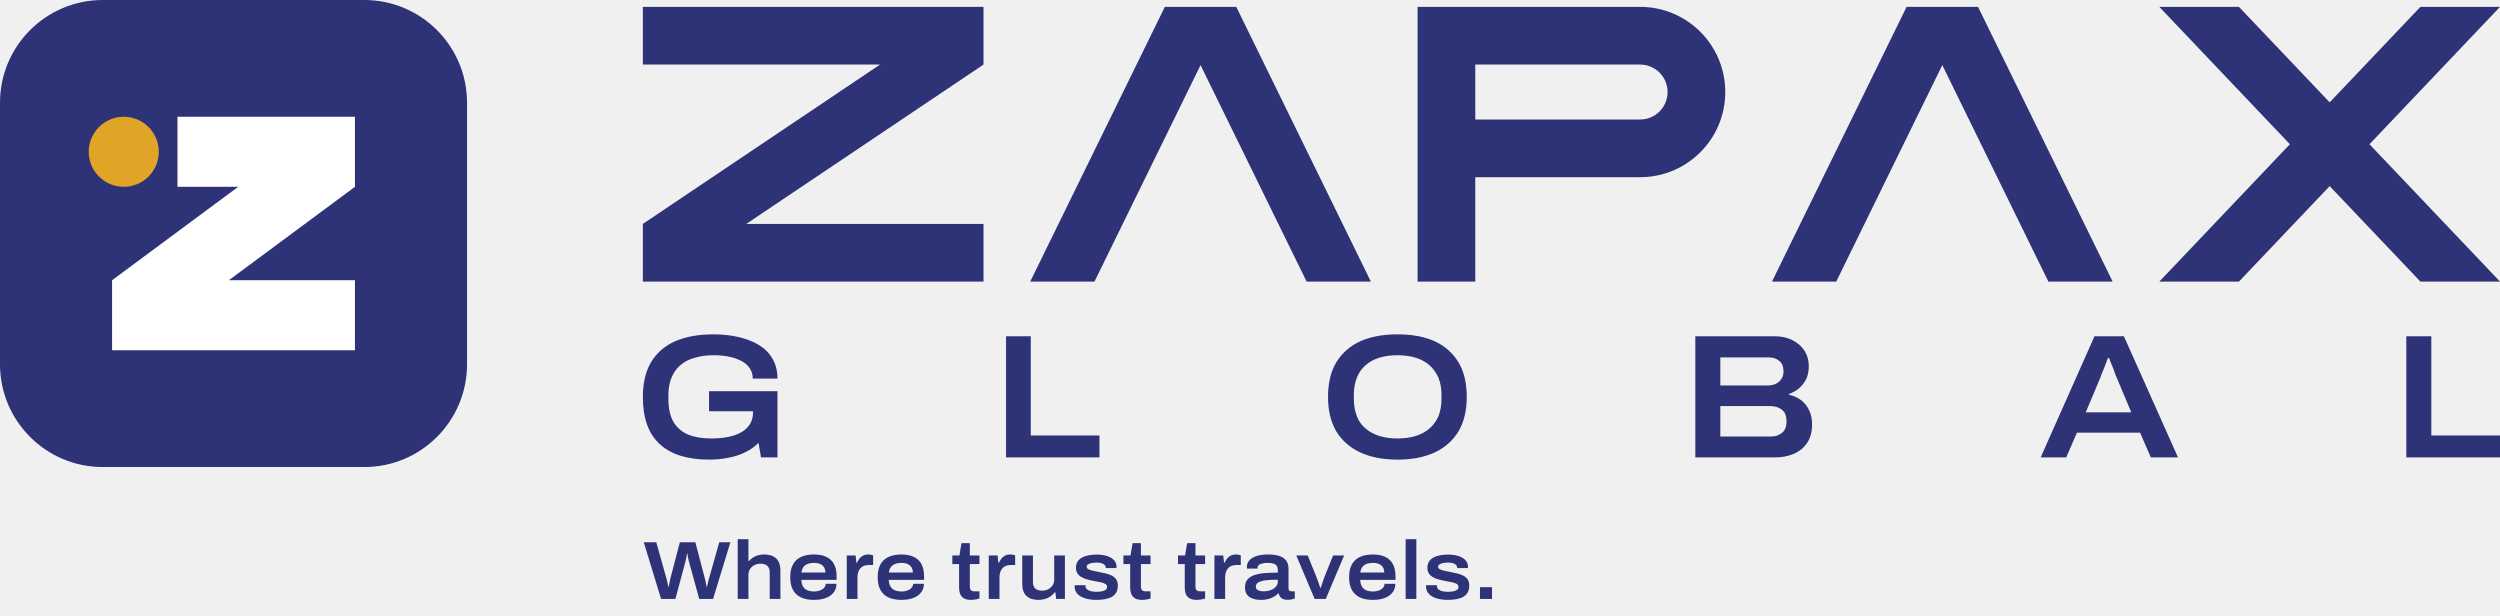
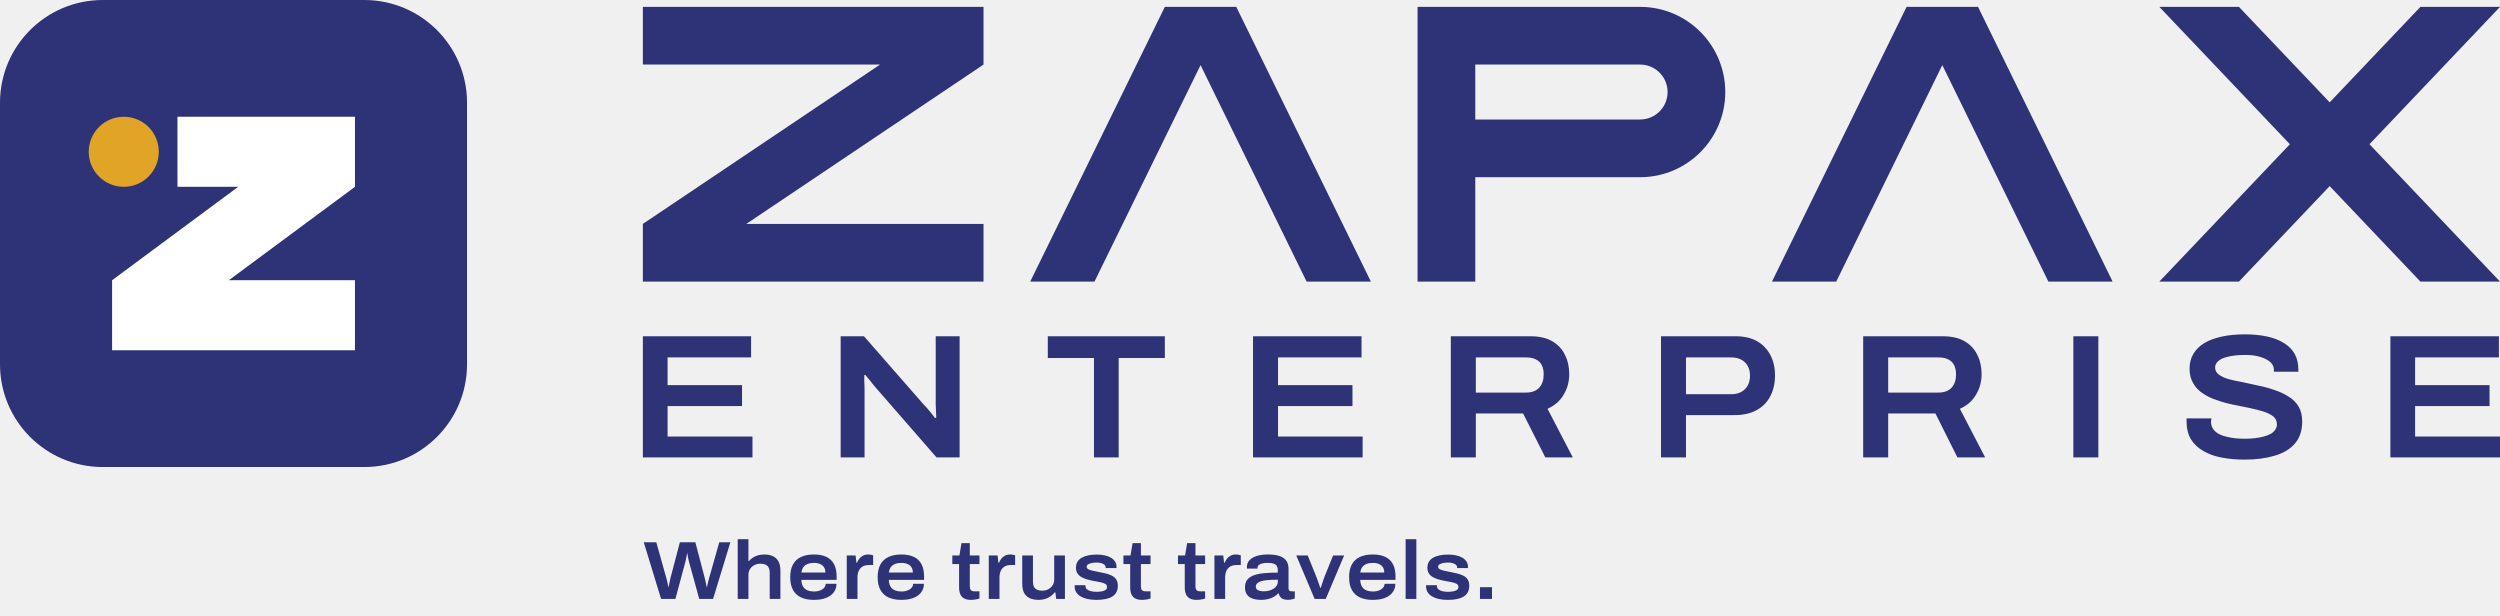
- <svg xmlns="http://www.w3.org/2000/svg" viewBox="0 0 910 224" width="910" height="224" role="img" aria-label="ZAPAX GLOBAL: Where trust travels.">
+ <svg xmlns="http://www.w3.org/2000/svg" viewBox="0 0 910 224" width="910" height="224" role="img" aria-label="ZAPAX ENTERPRISE: Where trust travels.">
  <g transform="translate(0 0) scale(1.7)">
    <path d="M22 0H78A22 22 0 0 1 100 22V78A22 22 0 0 1 78 100H22A22 22 0 0 1 0 78V22A22 22 0 0 1 22 0Z" fill="#2E3277" />
    <path d="M38 25 L76 25 L76 40 L49 60 L76 60 L76 75 L24 75 L24 60 L51 40 L38 40Z" fill="#FFFFFF" />
    <path d="M19 32.5a7.5 7.5 0 1 0 15 0a7.5 7.5 0 1 0-15 0Z" fill="#E0A526" />
  </g>
  <g transform="translate(234 2.5) scale(1)" fill="#2E3277">
    <path transform="translate(0 0)" d="M0 0 L124 0 L124 21 L37.66 79 L124 79 L124 100 L0 100 L0 79 L86.34 21 L0 21Z" />
    <path transform="translate(141 0)" d="M0 100 L49 0 L75 0 L124 100 L100.61 100 L62 21.2 L23.39 100Z" />
    <path transform="translate(282 0)" d="M0 100V0H81A31 31 0 0 1 81 62H21V100ZM21 21V41H81A10 10 0 0 0 81 21Z" fill-rule="evenodd" />
    <path transform="translate(411 0)" d="M0 100 L49 0 L75 0 L124 100 L100.61 100 L62 21.2 L23.39 100Z" />
    <path transform="translate(552 0)" d="M0 0 L28.97 0 L124 100 L95.03 100ZM95.03 0 L124 0 L28.97 100 L0 100Z" />
-     <path transform="translate(0 120)" d="M24.1 44.8L24.1 44.8Q12.3 44.8 6.2 39.2Q0 33.6 0 22.0L0 22.0Q0 14.4 3.0 9.3Q6.1 4.2 11.8 1.7Q17.6-0.8 25.6-0.8L25.6-0.8Q30.6-0.8 34.9 0.2Q39.1 1.2 42.3 3.1Q45.5 5.1 47.2 8.1Q49.0 11.2 49.0 15.3L49.0 15.3L40.0 15.3Q40.0 13.0 38.8 11.4Q37.7 9.8 35.7 8.8Q33.7 7.8 31.2 7.3Q28.7 6.8 25.9 6.8L25.9 6.8Q22.1 6.8 19.0 7.7Q15.9 8.5 13.8 10.3Q11.6 12.1 10.5 14.8Q9.3 17.6 9.3 21.2L9.3 21.2L9.3 22.7Q9.3 27.8 11.1 31.0Q13.0 34.2 16.5 35.7Q19.9 37.1 24.9 37.1L24.9 37.1Q29.8 37.1 33.2 36.0Q36.6 34.9 38.3 32.8Q40.1 30.7 40.1 27.6L40.1 27.6L40.1 27.2L24.1 27.2L24.1 19.9L49.0 19.9L49.0 44L43.0 44L42.1 38.7Q40.0 40.8 37.3 42.1Q34.5 43.5 31.2 44.1Q28.0 44.8 24.1 44.8ZM166.2 44L132.2 44L132.2-0.1L141.2-0.1L141.2 36.0L166.2 36.0L166.2 44ZM274.7 44.8L274.7 44.8Q266.8 44.8 261.2 42.2Q255.5 39.6 252.4 34.5Q249.4 29.4 249.4 22.0L249.4 22.0Q249.4 14.4 252.4 9.4Q255.5 4.3 261.2 1.7Q266.8-0.8 274.7-0.8L274.7-0.8Q282.6-0.8 288.2 1.7Q293.8 4.3 296.9 9.4Q299.9 14.4 299.9 22.0L299.9 22.0Q299.9 29.4 296.9 34.5Q293.8 39.6 288.2 42.2Q282.6 44.8 274.7 44.8ZM274.7 37.1L274.7 37.1Q278.3 37.1 281.3 36.2Q284.2 35.3 286.3 33.5Q288.4 31.7 289.6 29.0Q290.7 26.2 290.7 22.7L290.7 22.7L290.7 21.2Q290.7 17.7 289.6 15.0Q288.4 12.3 286.3 10.4Q284.2 8.6 281.3 7.7Q278.3 6.8 274.7 6.8L274.7 6.8Q271.0 6.8 268.1 7.7Q265.2 8.6 263.1 10.4Q260.9 12.3 259.9 15.0Q258.8 17.7 258.8 21.2L258.8 21.2L258.8 22.7Q258.8 26.2 259.9 29.0Q260.9 31.7 263.1 33.5Q265.2 35.3 268.1 36.2Q271.0 37.1 274.7 37.1ZM412.1 44L383.1 44L383.1-0.1L412.1-0.1Q415.6-0.1 418.4 1.3Q421.2 2.7 422.8 5.1Q424.4 7.6 424.4 10.8L424.4 10.8Q424.4 13.3 423.5 15.4Q422.5 17.4 420.9 18.8Q419.2 20.2 417.2 20.9L417.2 20.9L417.2 21.2Q419.6 21.7 421.5 23.1Q423.5 24.6 424.5 26.8Q425.6 29.0 425.6 31.9L425.6 31.9Q425.6 36.0 423.8 38.7Q422.0 41.4 418.9 42.7Q415.9 44 412.1 44L412.1 44ZM392.2 25.3L392.2 36.4L410.6 36.4Q413.1 36.4 414.7 35.0Q416.3 33.7 416.3 30.9L416.3 30.9Q416.3 29.2 415.7 27.9Q415.0 26.7 413.6 26.0Q412.2 25.3 410.1 25.3L410.1 25.3L392.2 25.3ZM392.2 7.6L392.2 17.8L409.5 17.8Q411.3 17.8 412.6 17.1Q413.8 16.5 414.5 15.3Q415.2 14.2 415.2 12.8L415.2 12.8Q415.2 10.1 413.7 8.9Q412.2 7.6 409.9 7.6L409.9 7.6L392.2 7.6ZM518.1 44L508.8 44L528.4-0.1L539.1-0.1L558.8 44L548.9 44L545.0 35.0L522.0 35.0L518.1 44ZM530.0 16.2L525.2 27.6L541.8 27.6L537.0 16.2Q536.7 15.5 536.2 14.3Q535.7 13.1 535.3 11.8Q534.8 10.5 534.3 9.4Q533.9 8.3 533.7 7.8L533.7 7.8L533.3 7.8Q532.8 9.0 532.2 10.7Q531.5 12.4 530.9 13.9Q530.4 15.4 530.0 16.2L530.0 16.2ZM676 44L641.9 44L641.9-0.1L651.0-0.1L651.0 36.0L676 36.0L676 44Z" />
+     <path transform="translate(0 120)" d="M39.9 44L0 44L0-0.1L39.4-0.1L39.4 7.6L9.0 7.6L9.0 17.7L36.1 17.7L36.1 25.3L9.0 25.3L9.0 36.4L39.9 36.4L39.9 44ZM80.7 44L72.0 44L72.0-0.1L80.5-0.1L102.0 24.5Q102.6 25.1 103.4 26.0Q104.2 26.9 105.0 27.9Q105.8 28.9 106.3 29.6L106.3 29.6L106.8 29.6Q106.7 28.4 106.7 27.0Q106.6 25.6 106.6 24.5L106.6 24.5L106.6-0.1L115.3-0.1L115.3 44L106.9 44L85.3 19.2Q84.2 18.0 83.0 16.4Q81.7 14.8 81.0 14.0L81.0 14.0L80.6 14.0Q80.6 14.8 80.6 16.3Q80.7 17.8 80.7 19.6L80.7 19.6L80.7 44ZM173.2 44L164.2 44L164.2 7.8L147.4 7.8L147.4-0.1L190.0-0.1L190.0 7.8L173.2 7.8L173.2 44ZM262.0 44L222.1 44L222.1-0.1L261.6-0.1L261.6 7.6L231.2 7.6L231.2 17.7L258.3 17.7L258.3 25.3L231.2 25.3L231.2 36.4L262.0 36.4L262.0 44ZM303.2 44L294.1 44L294.1-0.1L323.1-0.1Q327.9-0.1 331.0 1.7Q334.1 3.5 335.6 6.6Q337.2 9.7 337.2 13.7L337.2 13.7Q337.2 17.8 335.2 21.1Q333.3 24.5 329.3 26.3L329.3 26.3L338.5 44L328.5 44L320.4 28.0L303.2 28.0L303.2 44ZM303.2 7.6L303.2 20.4L321.5 20.4Q324.6 20.4 326.3 18.6Q327.9 16.8 327.9 13.8L327.9 13.8Q327.9 11.8 327.2 10.4Q326.5 9.0 325.0 8.3Q323.6 7.6 321.5 7.6L321.5 7.6L303.2 7.6ZM379.7 44L370.6 44L370.6-0.1L397.8-0.1Q402.4-0.1 405.6 1.7Q408.7 3.5 410.4 6.7Q412.1 9.9 412.1 14.2L412.1 14.2Q412.1 18.5 410.4 21.7Q408.7 25.0 405.4 26.8Q402.1 28.6 397.4 28.6L397.4 28.6L379.7 28.6L379.7 44ZM379.7 7.6L379.7 21.0L396.0 21.0Q399.3 21.0 401.1 19.2Q403.0 17.4 403.0 14.2L403.0 14.2Q403.0 12.1 402.1 10.6Q401.3 9.2 399.8 8.4Q398.3 7.6 396.0 7.6L396.0 7.6L379.7 7.6ZM453.3 44L444.2 44L444.2-0.1L473.2-0.1Q478.0-0.1 481.1 1.7Q484.2 3.5 485.7 6.6Q487.3 9.7 487.3 13.7L487.3 13.7Q487.3 17.8 485.3 21.1Q483.4 24.5 479.4 26.3L479.4 26.3L488.6 44L478.5 44L470.5 28.0L453.3 28.0L453.3 44ZM453.3 7.6L453.3 20.4L471.6 20.4Q474.7 20.4 476.4 18.6Q478.0 16.8 478.0 13.8L478.0 13.8Q478.0 11.8 477.3 10.4Q476.6 9.0 475.1 8.3Q473.7 7.6 471.6 7.6L471.6 7.6L453.3 7.6ZM529.8 44L520.7 44L520.7-0.1L529.8-0.1L529.8 44ZM583.0 44.8L583.0 44.8Q578.7 44.8 574.9 44.1Q571.0 43.4 568.1 41.7Q565.2 40.1 563.5 37.4Q561.9 34.7 561.9 30.8L561.9 30.8Q561.9 30.5 561.9 30.2Q561.9 30.0 561.9 29.8L561.9 29.8L571.0 29.8Q570.9 30.0 570.9 30.3Q570.8 30.7 570.8 31.0L570.8 31.0Q570.8 33.1 572.3 34.5Q573.8 35.9 576.6 36.5Q579.3 37.2 583.0 37.2L583.0 37.2Q585.0 37.2 586.8 37.0Q588.5 36.8 590.0 36.4Q591.5 36.0 592.6 35.4Q593.6 34.8 594.2 33.9Q594.8 33.0 594.8 32.0L594.8 32.0Q594.8 30.2 593.5 29.1Q592.1 28.0 589.9 27.3Q587.6 26.6 584.8 26.0Q581.9 25.4 578.9 24.8Q575.9 24.2 573.1 23.2Q570.2 22.3 568.0 20.8Q565.7 19.4 564.4 17.1Q563.0 14.9 563.0 11.7L563.0 11.7Q563.0 8.6 564.4 6.3Q565.8 3.9 568.5 2.3Q571.1 0.8 574.8-0.0Q578.5-0.8 583.2-0.8L583.2-0.8Q587.6-0.8 591.3 0Q594.9 0.8 597.4 2.4Q600.0 4.0 601.3 6.4Q602.6 8.8 602.6 11.9L602.6 11.9L602.6 12.8L593.7 12.8L593.7 12.1Q593.7 10.5 592.4 9.3Q591.0 8.1 588.7 7.4Q586.4 6.7 583.4 6.7L583.4 6.7Q579.6 6.7 577.2 7.3Q574.7 7.8 573.5 8.9Q572.3 9.9 572.3 11.3L572.3 11.3Q572.3 12.8 573.6 13.8Q574.9 14.8 577.2 15.5Q579.4 16.1 582.3 16.6Q585.1 17.2 588.2 17.9Q591.2 18.5 594.0 19.5Q596.8 20.4 599.1 21.9Q601.4 23.3 602.7 25.5Q604.0 27.7 604.0 30.9L604.0 30.9Q604.0 35.9 601.3 39.0Q598.7 42.0 593.9 43.4Q589.2 44.8 583.0 44.8ZM676.0 44L636.1 44L636.1-0.1L675.6-0.1L675.6 7.6L645.1 7.6L645.1 17.7L672.2 17.7L672.2 25.3L645.1 25.3L645.1 36.4L676.0 36.4L676.0 44Z" />
  </g>
  <g transform="translate(234 194)" fill="#2E3277">
    <path d="M11.85 24L6.63 24L0.33 3.39L4.89 3.39L8.61 16.65Q8.73 16.95 8.83 17.48Q8.94 18 9.06 18.57Q9.18 19.14 9.27 19.59L9.27 19.59L9.42 19.59Q9.48 19.23 9.55 18.81Q9.63 18.39 9.72 17.97Q9.81 17.55 9.88 17.20Q9.96 16.86 9.99 16.65L9.99 16.65L13.47 3.39L19.11 3.39L22.59 16.65Q22.68 16.95 22.79 17.48Q22.89 18 23.01 18.57Q23.13 19.14 23.19 19.59L23.19 19.59L23.34 19.59Q23.43 19.26 23.52 18.86Q23.61 18.45 23.70 18.05Q23.79 17.64 23.88 17.28Q23.97 16.92 24.06 16.65L24.06 16.65L27.81 3.39L31.86 3.39L25.56 24L20.52 24L16.80 10.50Q16.71 10.08 16.57 9.53Q16.44 8.97 16.35 8.42Q16.26 7.86 16.20 7.44L16.20 7.44L16.08 7.44Q16.02 7.89 15.91 8.48Q15.81 9.06 15.69 9.60Q15.57 10.14 15.48 10.50L15.48 10.50L11.85 24ZM38.43 24L34.53 24L34.53 2.28L38.43 2.28L38.43 10.20L38.64 10.20Q39.33 9.39 40.20 8.87Q41.07 8.34 42.07 8.09Q43.08 7.83 44.16 7.83L44.16 7.83Q46.02 7.83 47.34 8.45Q48.66 9.06 49.36 10.37Q50.07 11.67 50.07 13.77L50.07 13.77L50.07 24L46.17 24L46.17 14.46Q46.17 13.53 45.93 12.90Q45.69 12.27 45.24 11.89Q44.79 11.52 44.14 11.36Q43.50 11.19 42.72 11.19L42.72 11.19Q41.58 11.19 40.60 11.70Q39.63 12.21 39.03 13.11Q38.43 14.01 38.43 15.21L38.43 15.21L38.43 24ZM62.34 24.36L62.34 24.36Q59.55 24.36 57.61 23.48Q55.68 22.59 54.66 20.76Q53.64 18.93 53.64 16.11L53.64 16.11Q53.64 13.29 54.64 11.46Q55.65 9.63 57.58 8.73Q59.52 7.83 62.28 7.83L62.28 7.83Q64.98 7.83 66.82 8.71Q68.67 9.60 69.60 11.37Q70.53 13.14 70.53 15.81L70.53 15.81L70.53 17.07L57.69 17.07Q57.75 18.54 58.30 19.48Q58.86 20.43 59.89 20.87Q60.93 21.30 62.43 21.30L62.43 21.30Q63.09 21.30 63.81 21.14Q64.53 20.97 65.13 20.64Q65.73 20.31 66.13 19.77Q66.54 19.23 66.57 18.51L66.57 18.51L70.47 18.51Q70.47 19.86 69.90 20.94Q69.33 22.02 68.26 22.79Q67.20 23.55 65.70 23.95Q64.20 24.36 62.34 24.36ZM57.72 14.40L57.72 14.40L66.45 14.40Q66.45 13.47 66.13 12.81Q65.82 12.15 65.25 11.71Q64.68 11.28 63.93 11.09Q63.18 10.89 62.31 10.89L62.31 10.89Q60.96 10.89 59.97 11.28Q58.98 11.67 58.42 12.45Q57.87 13.23 57.72 14.40ZM78.12 24L74.22 24L74.22 8.19L77.43 8.19L77.73 10.83L77.94 10.83Q78.27 10.05 78.79 9.36Q79.32 8.67 80.14 8.25Q80.97 7.83 82.05 7.83L82.05 7.83Q82.56 7.83 83.02 7.92Q83.49 8.01 83.82 8.13L83.82 8.13L83.82 11.67L82.23 11.67Q81.15 11.67 80.38 12Q79.62 12.33 79.11 12.95Q78.60 13.56 78.36 14.37Q78.12 15.18 78.12 16.17L78.12 16.17L78.12 24ZM94.17 24.36L94.17 24.36Q91.38 24.36 89.44 23.48Q87.51 22.59 86.49 20.76Q85.47 18.93 85.47 16.11L85.47 16.11Q85.47 13.29 86.47 11.46Q87.48 9.63 89.41 8.73Q91.35 7.83 94.11 7.83L94.11 7.83Q96.81 7.83 98.65 8.71Q100.50 9.60 101.43 11.37Q102.36 13.14 102.36 15.81L102.36 15.81L102.36 17.07L89.52 17.07Q89.58 18.54 90.13 19.48Q90.69 20.43 91.72 20.87Q92.76 21.30 94.26 21.30L94.26 21.30Q94.92 21.30 95.64 21.14Q96.36 20.97 96.96 20.64Q97.56 20.31 97.96 19.77Q98.37 19.23 98.40 18.51L98.40 18.51L102.30 18.51Q102.30 19.86 101.73 20.94Q101.16 22.02 100.09 22.79Q99.03 23.55 97.53 23.95Q96.03 24.36 94.17 24.36ZM89.55 14.40L89.55 14.40L98.28 14.40Q98.28 13.47 97.96 12.81Q97.65 12.15 97.08 11.71Q96.51 11.28 95.76 11.09Q95.01 10.89 94.14 10.89L94.14 10.89Q92.79 10.89 91.80 11.28Q90.81 11.67 90.25 12.45Q89.70 13.23 89.55 14.40ZM119.49 24.36L119.49 24.36Q117.87 24.36 116.91 23.82Q115.95 23.28 115.53 22.26Q115.11 21.24 115.11 19.80L115.11 19.80L115.11 11.31L112.65 11.31L112.65 8.19L115.23 8.19L115.98 3.69L119.01 3.69L119.01 8.19L122.52 8.19L122.52 11.31L119.01 11.31L119.01 19.47Q119.01 20.34 119.38 20.79Q119.76 21.24 120.78 21.24L120.78 21.24L122.52 21.24L122.52 23.85Q122.16 24 121.62 24.11Q121.08 24.21 120.51 24.29Q119.94 24.36 119.49 24.36ZM129.81 24L125.91 24L125.91 8.19L129.12 8.19L129.42 10.83L129.63 10.83Q129.96 10.05 130.48 9.36Q131.01 8.67 131.83 8.25Q132.66 7.83 133.74 7.83L133.74 7.83Q134.25 7.83 134.71 7.92Q135.18 8.01 135.51 8.13L135.51 8.13L135.51 11.67L133.92 11.67Q132.84 11.67 132.07 12Q131.31 12.33 130.80 12.95Q130.29 13.56 130.05 14.37Q129.81 15.18 129.81 16.17L129.81 16.17L129.81 24ZM144 24.36L144 24.36Q141.21 24.36 139.65 22.95Q138.09 21.54 138.09 18.42L138.09 18.42L138.09 8.19L141.99 8.19L141.99 17.73Q141.99 18.66 142.23 19.29Q142.47 19.92 142.92 20.30Q143.37 20.67 144.01 20.84Q144.66 21 145.44 21L145.44 21Q146.58 21 147.55 20.49Q148.53 19.98 149.13 19.08Q149.73 18.18 149.73 16.98L149.73 16.98L149.73 8.19L153.63 8.19L153.63 24L150.45 24L150.15 21.60L149.91 21.60Q149.22 22.53 148.29 23.14Q147.36 23.76 146.26 24.06Q145.17 24.36 144 24.36ZM165 24.36L165 24.36Q163.26 24.36 161.82 24.03Q160.38 23.70 159.34 23.09Q158.31 22.47 157.74 21.57Q157.17 20.67 157.17 19.50L157.17 19.50Q157.17 19.35 157.19 19.23Q157.20 19.11 157.20 19.02L157.20 19.02L161.13 19.02Q161.13 19.08 161.12 19.16Q161.10 19.23 161.10 19.29L161.10 19.29Q161.13 20.07 161.69 20.54Q162.24 21 163.16 21.21Q164.07 21.42 165.09 21.42L165.09 21.42Q166.05 21.42 166.94 21.27Q167.82 21.12 168.39 20.75Q168.96 20.37 168.96 19.68L168.96 19.68Q168.96 18.90 168.30 18.52Q167.64 18.15 166.47 17.91Q165.30 17.67 163.77 17.40L163.77 17.40Q162.54 17.16 161.44 16.83Q160.35 16.50 159.50 15.97Q158.64 15.45 158.15 14.64Q157.65 13.83 157.65 12.63L157.65 12.63Q157.65 11.40 158.19 10.50Q158.73 9.60 159.73 9.02Q160.74 8.43 162.13 8.15Q163.53 7.86 165.21 7.86L165.21 7.86Q166.80 7.86 168.10 8.15Q169.41 8.43 170.37 9Q171.33 9.57 171.87 10.38Q172.41 11.19 172.41 12.21L172.41 12.21Q172.41 12.39 172.41 12.54Q172.41 12.69 172.38 12.78L172.38 12.78L168.48 12.78L168.48 12.60Q168.48 12 168.04 11.60Q167.61 11.19 166.86 10.98Q166.11 10.77 165.12 10.77L165.12 10.77Q164.58 10.77 163.95 10.85Q163.32 10.92 162.78 11.10Q162.24 11.28 161.90 11.55Q161.55 11.82 161.55 12.27L161.55 12.27Q161.55 12.87 162.15 13.20Q162.75 13.53 163.74 13.74Q164.73 13.95 165.90 14.19L165.90 14.19Q167.19 14.43 168.45 14.73Q169.71 15.03 170.70 15.53Q171.69 16.02 172.29 16.89Q172.89 17.76 172.89 19.20L172.89 19.20Q172.89 20.64 172.34 21.63Q171.78 22.62 170.75 23.22Q169.71 23.82 168.25 24.09Q166.80 24.36 165 24.36ZM181.77 24.36L181.77 24.36Q180.15 24.36 179.19 23.82Q178.23 23.28 177.81 22.26Q177.39 21.24 177.39 19.80L177.39 19.80L177.39 11.31L174.93 11.31L174.93 8.19L177.51 8.19L178.26 3.69L181.29 3.69L181.29 8.19L184.80 8.19L184.80 11.31L181.29 11.31L181.29 19.47Q181.29 20.34 181.66 20.79Q182.04 21.24 183.06 21.24L183.06 21.24L184.80 21.24L184.80 23.85Q184.44 24 183.90 24.11Q183.36 24.21 182.79 24.29Q182.22 24.36 181.77 24.36ZM201.63 24.36L201.63 24.36Q200.01 24.36 199.05 23.82Q198.09 23.28 197.67 22.26Q197.25 21.24 197.25 19.80L197.25 19.80L197.25 11.31L194.79 11.31L194.79 8.19L197.37 8.19L198.12 3.69L201.15 3.69L201.15 8.19L204.66 8.19L204.66 11.31L201.15 11.31L201.15 19.47Q201.15 20.34 201.52 20.79Q201.90 21.24 202.92 21.24L202.92 21.24L204.66 21.24L204.66 23.85Q204.30 24 203.76 24.11Q203.22 24.21 202.65 24.29Q202.08 24.36 201.63 24.36ZM211.95 24L208.05 24L208.05 8.19L211.26 8.19L211.56 10.83L211.77 10.83Q212.10 10.05 212.62 9.36Q213.15 8.67 213.97 8.25Q214.80 7.83 215.88 7.83L215.88 7.83Q216.39 7.83 216.85 7.92Q217.32 8.01 217.65 8.13L217.65 8.13L217.65 11.67L216.06 11.67Q214.98 11.67 214.21 12Q213.45 12.33 212.94 12.95Q212.43 13.56 212.19 14.37Q211.95 15.18 211.95 16.17L211.95 16.17L211.95 24ZM225.00 24.36L225.00 24.36Q223.98 24.36 222.94 24.16Q221.91 23.97 221.05 23.48Q220.20 22.98 219.69 22.09Q219.18 21.21 219.18 19.80L219.18 19.80Q219.18 18.03 220.06 16.96Q220.95 15.90 222.55 15.35Q224.16 14.79 226.35 14.61Q228.54 14.43 231.12 14.43L231.12 14.43L231.12 13.44Q231.12 12.60 230.77 12.03Q230.43 11.46 229.63 11.18Q228.84 10.89 227.43 10.89L227.43 10.89Q226.20 10.89 225.37 11.12Q224.55 11.34 224.14 11.71Q223.74 12.09 223.74 12.57L223.74 12.57L223.74 12.96L219.90 12.96Q219.87 12.81 219.87 12.68Q219.87 12.54 219.87 12.36L219.87 12.36Q219.87 10.98 220.78 9.96Q221.70 8.94 223.42 8.38Q225.15 7.83 227.58 7.83L227.58 7.83Q230.07 7.83 231.72 8.38Q233.37 8.94 234.19 10.08Q235.02 11.22 235.02 13.02L235.02 13.02L235.02 20.13Q235.02 20.70 235.30 20.97Q235.59 21.24 236.07 21.24L236.07 21.24L237.30 21.24L237.30 23.85Q237.00 23.97 236.32 24.15Q235.65 24.33 234.75 24.33L234.75 24.33Q233.70 24.33 233.02 24.05Q232.35 23.76 231.97 23.23Q231.60 22.71 231.45 22.02L231.45 22.02L231.24 22.02Q230.58 22.74 229.63 23.27Q228.69 23.79 227.53 24.07Q226.38 24.36 225.00 24.36ZM226.08 21.24L226.08 21.24Q227.01 21.24 227.91 21Q228.81 20.76 229.53 20.32Q230.25 19.89 230.68 19.23Q231.12 18.57 231.12 17.76L231.12 17.76L231.12 17.01Q228.63 17.01 226.83 17.22Q225.03 17.43 224.07 17.98Q223.11 18.54 223.11 19.56L223.11 19.56Q223.11 20.16 223.50 20.54Q223.89 20.91 224.56 21.07Q225.24 21.24 226.08 21.24ZM248.58 24L244.53 24L237.84 8.19L242.01 8.19L245.01 15.60Q245.22 16.08 245.49 16.86Q245.76 17.64 246.06 18.48Q246.36 19.32 246.57 19.98L246.57 19.98L246.75 19.98Q246.96 19.35 247.23 18.52Q247.50 17.70 247.77 16.91Q248.04 16.11 248.25 15.60L248.25 15.60L251.25 8.19L255.27 8.19L248.58 24ZM265.77 24.36L265.77 24.36Q262.98 24.36 261.04 23.48Q259.11 22.59 258.09 20.76Q257.07 18.93 257.07 16.11L257.07 16.11Q257.07 13.29 258.07 11.46Q259.08 9.63 261.01 8.73Q262.95 7.83 265.71 7.83L265.71 7.83Q268.41 7.83 270.25 8.71Q272.10 9.60 273.03 11.37Q273.96 13.14 273.96 15.81L273.96 15.81L273.96 17.07L261.12 17.07Q261.18 18.54 261.73 19.48Q262.29 20.43 263.32 20.87Q264.36 21.30 265.86 21.30L265.86 21.30Q266.52 21.30 267.24 21.14Q267.96 20.97 268.56 20.64Q269.16 20.31 269.56 19.77Q269.97 19.23 270.00 18.51L270.00 18.51L273.90 18.51Q273.90 19.86 273.33 20.94Q272.76 22.02 271.69 22.79Q270.63 23.55 269.13 23.95Q267.63 24.36 265.77 24.36ZM261.15 14.40L261.15 14.40L269.88 14.40Q269.88 13.47 269.56 12.81Q269.25 12.15 268.68 11.71Q268.11 11.28 267.36 11.09Q266.61 10.89 265.74 10.89L265.74 10.89Q264.39 10.89 263.40 11.28Q262.41 11.67 261.85 12.45Q261.30 13.23 261.15 14.40ZM281.55 24L277.65 24L277.65 2.28L281.55 2.28L281.55 24ZM292.92 24.36L292.92 24.36Q291.18 24.36 289.74 24.03Q288.30 23.70 287.26 23.09Q286.23 22.47 285.66 21.57Q285.09 20.67 285.09 19.50L285.09 19.50Q285.09 19.35 285.10 19.23Q285.12 19.11 285.12 19.02L285.12 19.02L289.05 19.02Q289.05 19.08 289.03 19.16Q289.02 19.23 289.02 19.29L289.02 19.29Q289.05 20.07 289.60 20.54Q290.16 21 291.07 21.21Q291.99 21.42 293.01 21.42L293.01 21.42Q293.97 21.42 294.85 21.27Q295.74 21.12 296.31 20.75Q296.88 20.37 296.88 19.68L296.88 19.68Q296.88 18.90 296.22 18.52Q295.56 18.15 294.39 17.91Q293.22 17.67 291.69 17.40L291.69 17.40Q290.46 17.16 289.36 16.83Q288.27 16.50 287.41 15.97Q286.56 15.45 286.06 14.64Q285.57 13.83 285.57 12.63L285.57 12.63Q285.57 11.40 286.11 10.50Q286.65 9.60 287.65 9.02Q288.66 8.43 290.05 8.15Q291.45 7.86 293.13 7.86L293.13 7.86Q294.72 7.86 296.02 8.15Q297.33 8.43 298.29 9Q299.25 9.57 299.79 10.38Q300.33 11.19 300.33 12.21L300.33 12.21Q300.33 12.39 300.33 12.54Q300.33 12.69 300.30 12.78L300.30 12.78L296.40 12.78L296.40 12.60Q296.40 12 295.96 11.60Q295.53 11.19 294.78 10.98Q294.03 10.77 293.04 10.77L293.04 10.77Q292.50 10.77 291.87 10.85Q291.24 10.92 290.70 11.10Q290.16 11.28 289.81 11.55Q289.47 11.82 289.47 12.27L289.47 12.27Q289.47 12.87 290.07 13.20Q290.67 13.53 291.66 13.74Q292.65 13.95 293.82 14.19L293.82 14.19Q295.11 14.43 296.37 14.73Q297.63 15.03 298.62 15.53Q299.61 16.02 300.21 16.89Q300.81 17.76 300.81 19.20L300.81 19.20Q300.81 20.64 300.25 21.63Q299.70 22.62 298.66 23.22Q297.63 23.82 296.17 24.09Q294.72 24.36 292.92 24.36ZM309.09 24L304.71 24L304.71 19.74L309.09 19.74L309.09 24Z" />
  </g>
</svg>
